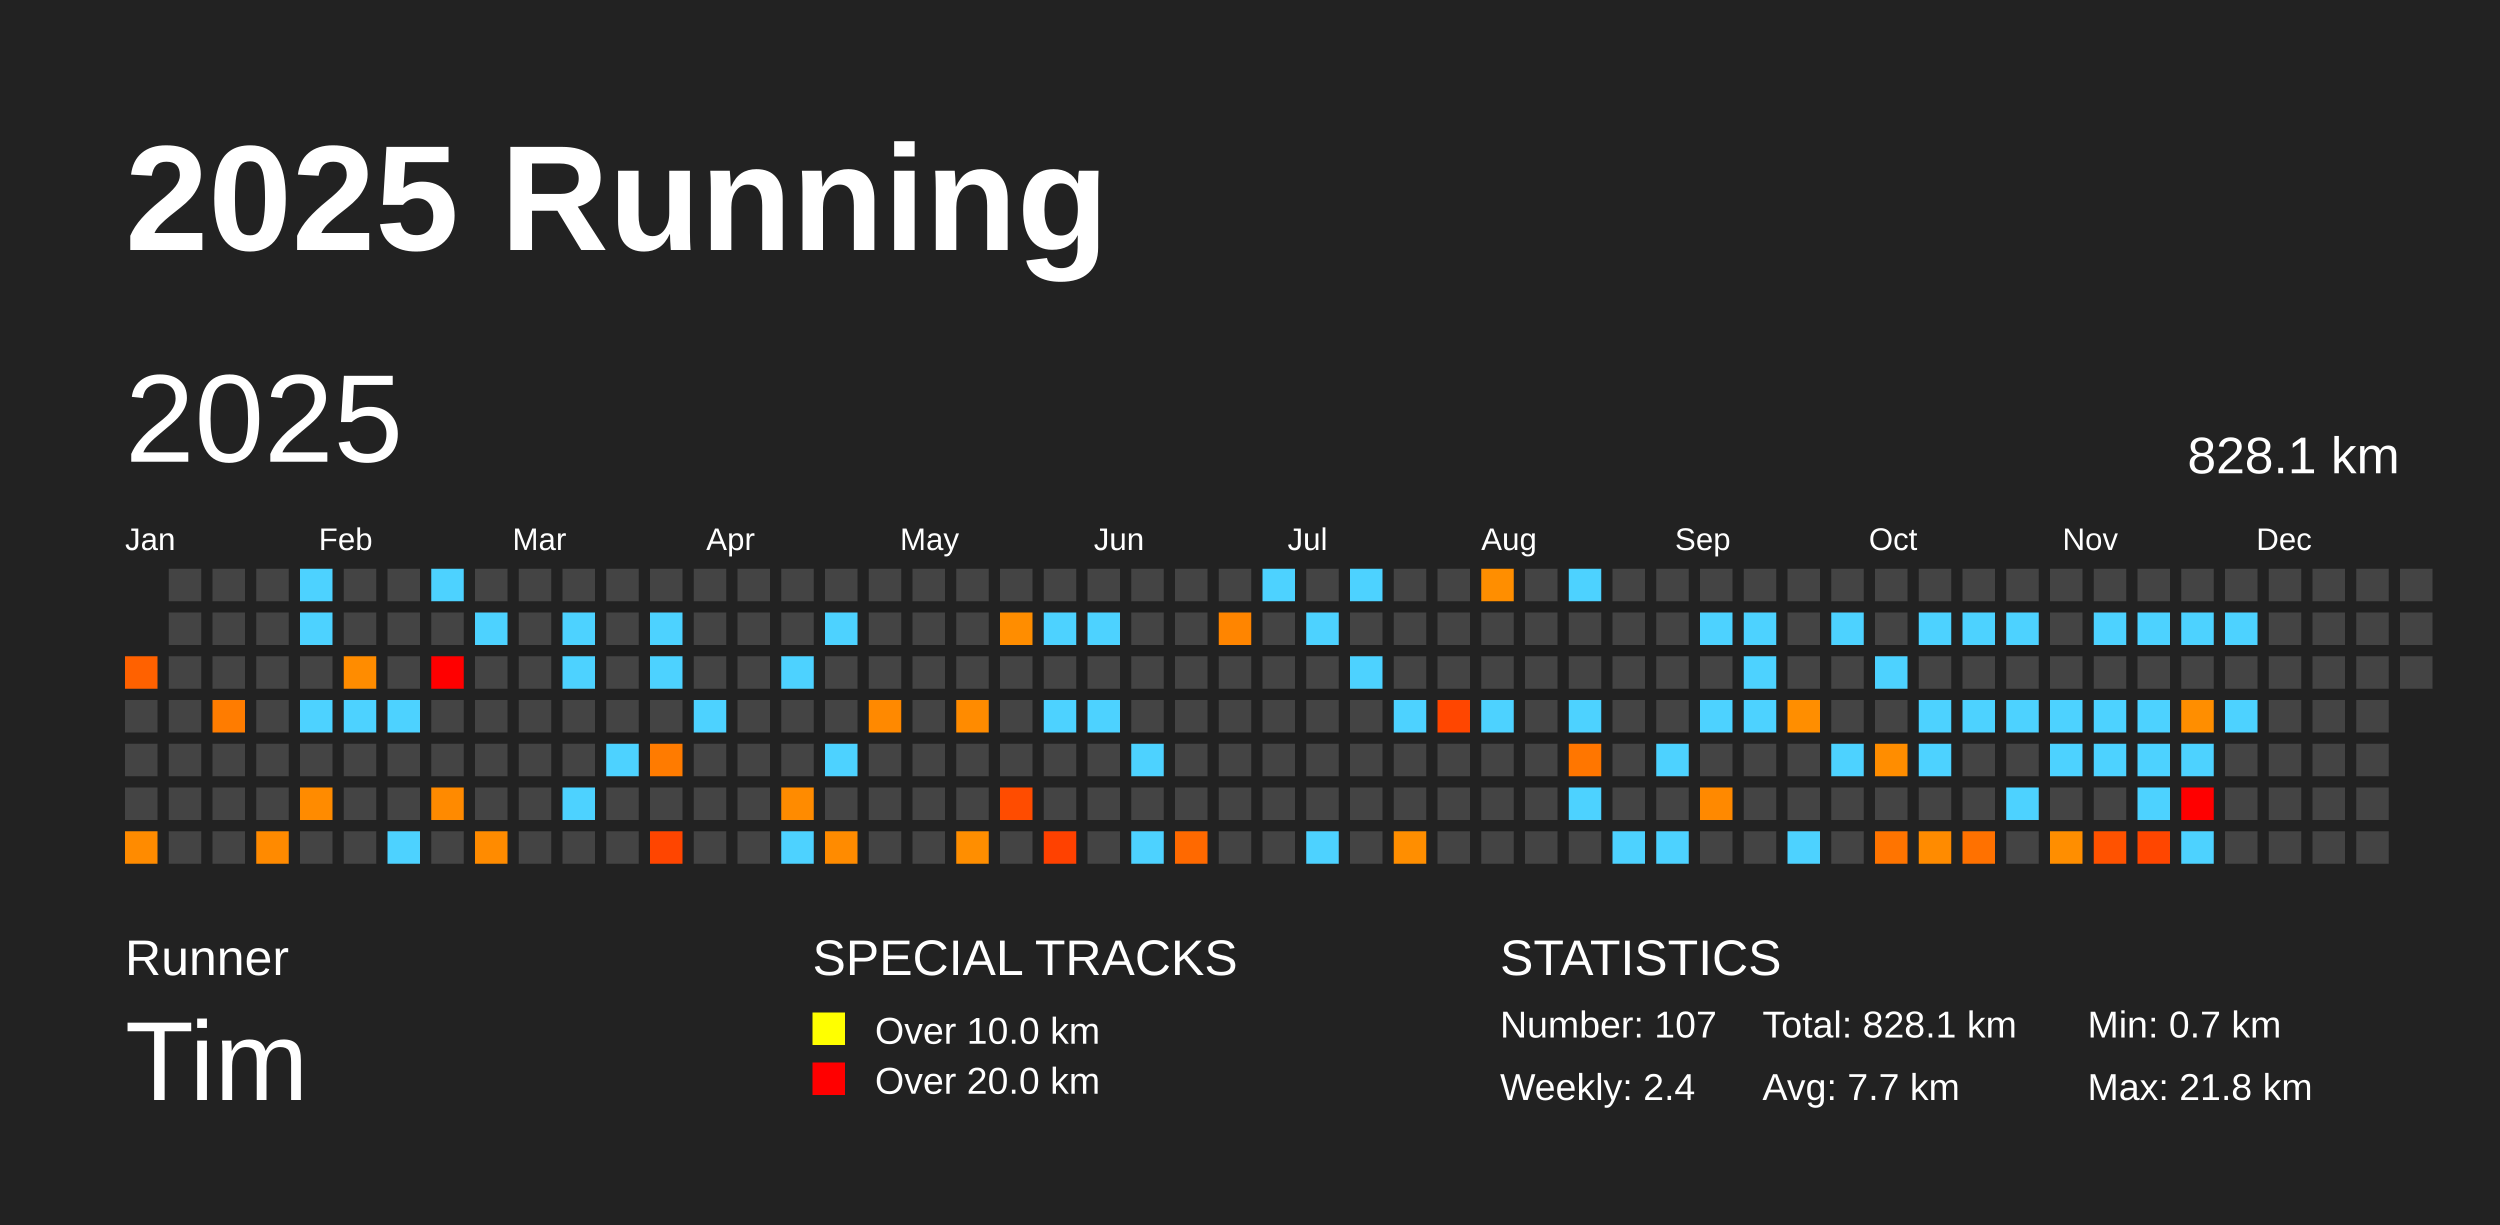
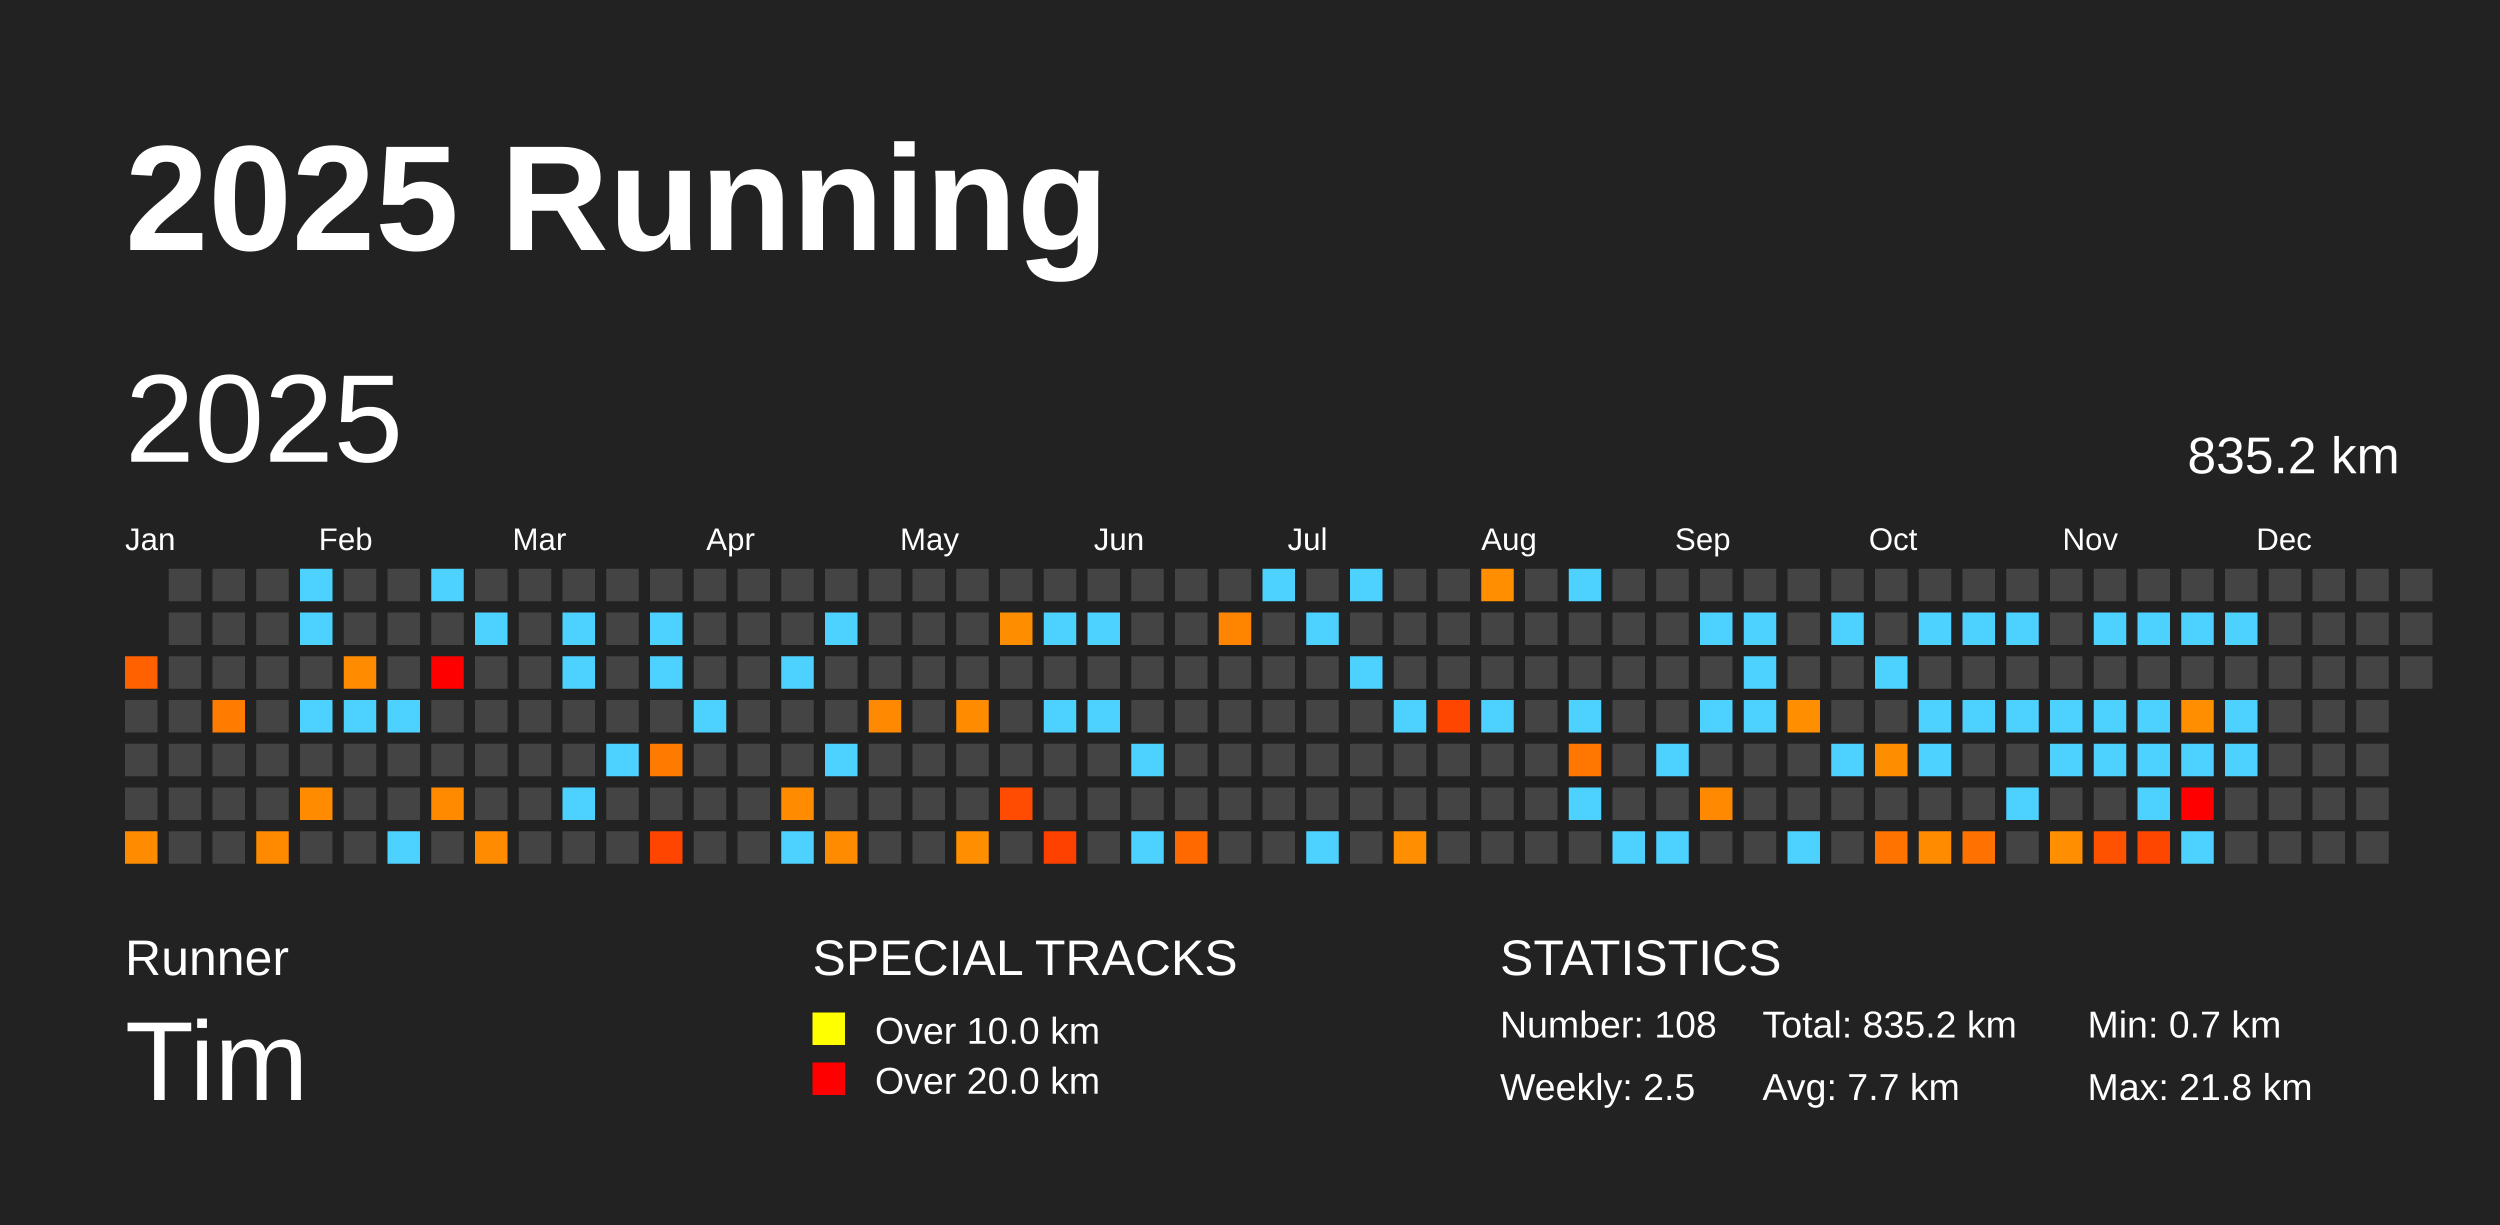
<svg xmlns="http://www.w3.org/2000/svg" baseProfile="full" height="98mm" version="1.1" viewBox="0,0,200,98" width="200mm">
  <defs />
  <rect fill="#222222" height="98" width="200" x="0" y="0" />
  <text fill="#FFFFFF" style="font-size:12px; font-family:Arial; font-weight:bold;" x="10" y="20">2025 Running</text>
  <text fill="#FFFFFF" style="font-size:4px; font-family:Arial" x="10" y="78">Runner</text>
  <text fill="#FFFFFF" style="font-size:9px; font-family:Arial" x="10" y="88">Tim</text>
  <text fill="#FFFFFF" style="font-size:4px; font-family:Arial" x="65" y="78">SPECIAL TRACKS</text>
  <rect fill="yellow" height="2.6" width="2.6" x="65" y="81" />
  <text fill="#FFFFFF" style="font-size:3px; font-family:Arial" x="70" y="83.5">Over 10.0 km</text>
  <rect fill="red" height="2.6" width="2.6" x="65" y="85" />
  <text fill="#FFFFFF" style="font-size:3px; font-family:Arial" x="70" y="87.5">Over 20.0 km</text>
  <text fill="#FFFFFF" style="font-size:4px; font-family:Arial" x="120" y="78">STATISTICS</text>
-   <text fill="#FFFFFF" style="font-size:3px; font-family:Arial" x="120" y="83">Number: 107</text>
-   <text fill="#FFFFFF" style="font-size:3px; font-family:Arial" x="120" y="88">Weekly: 2.4</text>
-   <text fill="#FFFFFF" style="font-size:3px; font-family:Arial" x="141" y="83">Total: 828.1 km</text>
+   <text fill="#FFFFFF" style="font-size:3px; font-family:Arial" x="120" y="83">Number: 108</text>
+   <text fill="#FFFFFF" style="font-size:3px; font-family:Arial" x="120" y="88">Weekly: 2.5</text>
+   <text fill="#FFFFFF" style="font-size:3px; font-family:Arial" x="141" y="83">Total: 835.2 km</text>
  <text fill="#FFFFFF" style="font-size:3px; font-family:Arial" x="141" y="88">Avg: 7.7 km</text>
  <text fill="#FFFFFF" style="font-size:3px; font-family:Arial" x="167" y="83">Min: 0.7 km</text>
  <text fill="#FFFFFF" style="font-size:3px; font-family:Arial" x="167" y="88">Max: 21.8 km</text>
  <text dominant-baseline="hanging" fill="#FFFFFF" style="font-size:10.0px; font-family:Arial;" x="10" y="30">2025</text>
-   <text dominant-baseline="hanging" fill="#FFFFFF" style="font-size:4.125px; font-family:Arial;" x="175" y="35">828.1 km</text>
+   <text dominant-baseline="hanging" fill="#FFFFFF" style="font-size:4.125px; font-family:Arial;" x="175" y="35">835.2 km</text>
  <text fill="#FFFFFF" style="font-size:2.5px; font-family:Arial" x="10.0" y="44">Jan</text>
  <text fill="#FFFFFF" style="font-size:2.5px; font-family:Arial" x="25.5" y="44">Feb</text>
  <text fill="#FFFFFF" style="font-size:2.5px; font-family:Arial" x="41.0" y="44">Mar</text>
  <text fill="#FFFFFF" style="font-size:2.5px; font-family:Arial" x="56.5" y="44">Apr</text>
  <text fill="#FFFFFF" style="font-size:2.5px; font-family:Arial" x="72.0" y="44">May</text>
  <text fill="#FFFFFF" style="font-size:2.5px; font-family:Arial" x="87.5" y="44">Jun</text>
  <text fill="#FFFFFF" style="font-size:2.5px; font-family:Arial" x="103.0" y="44">Jul</text>
  <text fill="#FFFFFF" style="font-size:2.5px; font-family:Arial" x="118.5" y="44">Aug</text>
  <text fill="#FFFFFF" style="font-size:2.5px; font-family:Arial" x="134.0" y="44">Sep</text>
  <text fill="#FFFFFF" style="font-size:2.5px; font-family:Arial" x="149.5" y="44">Oct</text>
  <text fill="#FFFFFF" style="font-size:2.5px; font-family:Arial" x="165.0" y="44">Nov</text>
  <text fill="#FFFFFF" style="font-size:2.5px; font-family:Arial" x="180.5" y="44">Dec</text>
  <rect fill="#ff6100" height="2.6" width="2.6" x="10.0" y="52.5" />
  <rect fill="#444444" height="2.6" width="2.6" x="10.0" y="56.0" />
  <rect fill="#444444" height="2.6" width="2.6" x="10.0" y="59.5" />
  <rect fill="#444444" height="2.6" width="2.6" x="10.0" y="63.0" />
  <rect fill="#ff8b00" height="2.6" width="2.6" x="10.0" y="66.5" />
  <rect fill="#444444" height="2.6" width="2.6" x="13.5" y="45.5" />
  <rect fill="#444444" height="2.6" width="2.6" x="13.5" y="49.0" />
  <rect fill="#444444" height="2.6" width="2.6" x="13.5" y="52.5" />
  <rect fill="#444444" height="2.6" width="2.6" x="13.5" y="56.0" />
  <rect fill="#444444" height="2.6" width="2.6" x="13.5" y="59.5" />
  <rect fill="#444444" height="2.6" width="2.6" x="13.5" y="63.0" />
  <rect fill="#444444" height="2.6" width="2.6" x="13.5" y="66.5" />
  <rect fill="#444444" height="2.6" width="2.6" x="17.0" y="45.5" />
  <rect fill="#444444" height="2.6" width="2.6" x="17.0" y="49.0" />
  <rect fill="#444444" height="2.6" width="2.6" x="17.0" y="52.5" />
  <rect fill="#ff7c00" height="2.6" width="2.6" x="17.0" y="56.0" />
  <rect fill="#444444" height="2.6" width="2.6" x="17.0" y="59.5" />
  <rect fill="#444444" height="2.6" width="2.6" x="17.0" y="63.0" />
  <rect fill="#444444" height="2.6" width="2.6" x="17.0" y="66.5" />
  <rect fill="#444444" height="2.6" width="2.6" x="20.5" y="45.5" />
  <rect fill="#444444" height="2.6" width="2.6" x="20.5" y="49.0" />
  <rect fill="#444444" height="2.6" width="2.6" x="20.5" y="52.5" />
  <rect fill="#444444" height="2.6" width="2.6" x="20.5" y="56.0" />
  <rect fill="#444444" height="2.6" width="2.6" x="20.5" y="59.5" />
  <rect fill="#444444" height="2.6" width="2.6" x="20.5" y="63.0" />
  <rect fill="#ff8a00" height="2.6" width="2.6" x="20.5" y="66.5" />
  <rect fill="#4dd2ff" height="2.6" width="2.6" x="24.0" y="45.5" />
  <rect fill="#4dd2ff" height="2.6" width="2.6" x="24.0" y="49.0" />
  <rect fill="#444444" height="2.6" width="2.6" x="24.0" y="52.5" />
  <rect fill="#4dd2ff" height="2.6" width="2.6" x="24.0" y="56.0" />
  <rect fill="#444444" height="2.6" width="2.6" x="24.0" y="59.5" />
  <rect fill="#ff8b00" height="2.6" width="2.6" x="24.0" y="63.0" />
  <rect fill="#444444" height="2.6" width="2.6" x="24.0" y="66.5" />
  <rect fill="#444444" height="2.6" width="2.6" x="27.5" y="45.5" />
  <rect fill="#444444" height="2.6" width="2.6" x="27.5" y="49.0" />
  <rect fill="#ff8c00" height="2.6" width="2.6" x="27.5" y="52.5" />
  <rect fill="#4dd2ff" height="2.6" width="2.6" x="27.5" y="56.0" />
  <rect fill="#444444" height="2.6" width="2.6" x="27.5" y="59.5" />
  <rect fill="#444444" height="2.6" width="2.6" x="27.5" y="63.0" />
  <rect fill="#444444" height="2.6" width="2.6" x="27.5" y="66.5" />
  <rect fill="#444444" height="2.6" width="2.6" x="31.0" y="45.5" />
  <rect fill="#444444" height="2.6" width="2.6" x="31.0" y="49.0" />
  <rect fill="#444444" height="2.6" width="2.6" x="31.0" y="52.5" />
  <rect fill="#4dd2ff" height="2.6" width="2.6" x="31.0" y="56.0" />
  <rect fill="#444444" height="2.6" width="2.6" x="31.0" y="59.5" />
  <rect fill="#444444" height="2.6" width="2.6" x="31.0" y="63.0" />
  <rect fill="#4dd2ff" height="2.6" width="2.6" x="31.0" y="66.5" />
  <rect fill="#4dd2ff" height="2.6" width="2.6" x="34.5" y="45.5" />
  <rect fill="#444444" height="2.6" width="2.6" x="34.5" y="49.0" />
  <rect fill="red" height="2.6" width="2.6" x="34.5" y="52.5" />
  <rect fill="#444444" height="2.6" width="2.6" x="34.5" y="56.0" />
  <rect fill="#444444" height="2.6" width="2.6" x="34.5" y="59.5" />
  <rect fill="#ff8a00" height="2.6" width="2.6" x="34.5" y="63.0" />
  <rect fill="#444444" height="2.6" width="2.6" x="34.5" y="66.5" />
  <rect fill="#444444" height="2.6" width="2.6" x="38.0" y="45.5" />
  <rect fill="#4dd2ff" height="2.6" width="2.6" x="38.0" y="49.0" />
  <rect fill="#444444" height="2.6" width="2.6" x="38.0" y="52.5" />
  <rect fill="#444444" height="2.6" width="2.6" x="38.0" y="56.0" />
  <rect fill="#444444" height="2.6" width="2.6" x="38.0" y="59.5" />
  <rect fill="#444444" height="2.6" width="2.6" x="38.0" y="63.0" />
  <rect fill="#ff8b00" height="2.6" width="2.6" x="38.0" y="66.5" />
  <rect fill="#444444" height="2.6" width="2.6" x="41.5" y="45.5" />
  <rect fill="#444444" height="2.6" width="2.6" x="41.5" y="49.0" />
  <rect fill="#444444" height="2.6" width="2.6" x="41.5" y="52.5" />
  <rect fill="#444444" height="2.6" width="2.6" x="41.5" y="56.0" />
  <rect fill="#444444" height="2.6" width="2.6" x="41.5" y="59.5" />
  <rect fill="#444444" height="2.6" width="2.6" x="41.5" y="63.0" />
  <rect fill="#444444" height="2.6" width="2.6" x="41.5" y="66.5" />
  <rect fill="#444444" height="2.6" width="2.6" x="45.0" y="45.5" />
  <rect fill="#4dd2ff" height="2.6" width="2.6" x="45.0" y="49.0" />
  <rect fill="#4dd2ff" height="2.6" width="2.6" x="45.0" y="52.5" />
  <rect fill="#444444" height="2.6" width="2.6" x="45.0" y="56.0" />
  <rect fill="#444444" height="2.6" width="2.6" x="45.0" y="59.5" />
  <rect fill="#4dd2ff" height="2.6" width="2.6" x="45.0" y="63.0" />
  <rect fill="#444444" height="2.6" width="2.6" x="45.0" y="66.5" />
  <rect fill="#444444" height="2.6" width="2.6" x="48.5" y="45.5" />
  <rect fill="#444444" height="2.6" width="2.6" x="48.5" y="49.0" />
  <rect fill="#444444" height="2.6" width="2.6" x="48.5" y="52.5" />
  <rect fill="#444444" height="2.6" width="2.6" x="48.5" y="56.0" />
  <rect fill="#4dd2ff" height="2.6" width="2.6" x="48.5" y="59.5" />
  <rect fill="#444444" height="2.6" width="2.6" x="48.5" y="63.0" />
  <rect fill="#444444" height="2.6" width="2.6" x="48.5" y="66.5" />
  <rect fill="#444444" height="2.6" width="2.6" x="52.0" y="45.5" />
  <rect fill="#4dd2ff" height="2.6" width="2.6" x="52.0" y="49.0" />
  <rect fill="#4dd2ff" height="2.6" width="2.6" x="52.0" y="52.5" />
  <rect fill="#444444" height="2.6" width="2.6" x="52.0" y="56.0" />
  <rect fill="#ff7b00" height="2.6" width="2.6" x="52.0" y="59.5" />
  <rect fill="#444444" height="2.6" width="2.6" x="52.0" y="63.0" />
  <rect fill="#ff4500" height="2.6" width="2.6" x="52.0" y="66.5" />
  <rect fill="#444444" height="2.6" width="2.6" x="55.5" y="45.5" />
  <rect fill="#444444" height="2.6" width="2.6" x="55.5" y="49.0" />
  <rect fill="#444444" height="2.6" width="2.6" x="55.5" y="52.5" />
  <rect fill="#4dd2ff" height="2.6" width="2.6" x="55.5" y="56.0" />
  <rect fill="#444444" height="2.6" width="2.6" x="55.5" y="59.5" />
  <rect fill="#444444" height="2.6" width="2.6" x="55.5" y="63.0" />
  <rect fill="#444444" height="2.6" width="2.6" x="55.5" y="66.5" />
  <rect fill="#444444" height="2.6" width="2.6" x="59.0" y="45.5" />
  <rect fill="#444444" height="2.6" width="2.6" x="59.0" y="49.0" />
  <rect fill="#444444" height="2.6" width="2.6" x="59.0" y="52.5" />
  <rect fill="#444444" height="2.6" width="2.6" x="59.0" y="56.0" />
  <rect fill="#444444" height="2.6" width="2.6" x="59.0" y="59.5" />
  <rect fill="#444444" height="2.6" width="2.6" x="59.0" y="63.0" />
  <rect fill="#444444" height="2.6" width="2.6" x="59.0" y="66.5" />
  <rect fill="#444444" height="2.6" width="2.6" x="62.5" y="45.5" />
  <rect fill="#444444" height="2.6" width="2.6" x="62.5" y="49.0" />
  <rect fill="#4dd2ff" height="2.6" width="2.6" x="62.5" y="52.5" />
  <rect fill="#444444" height="2.6" width="2.6" x="62.5" y="56.0" />
  <rect fill="#444444" height="2.6" width="2.6" x="62.5" y="59.5" />
  <rect fill="#ff8b00" height="2.6" width="2.6" x="62.5" y="63.0" />
  <rect fill="#4dd2ff" height="2.6" width="2.6" x="62.5" y="66.5" />
  <rect fill="#444444" height="2.6" width="2.6" x="66.0" y="45.5" />
  <rect fill="#4dd2ff" height="2.6" width="2.6" x="66.0" y="49.0" />
  <rect fill="#444444" height="2.6" width="2.6" x="66.0" y="52.5" />
  <rect fill="#444444" height="2.6" width="2.6" x="66.0" y="56.0" />
  <rect fill="#4dd2ff" height="2.6" width="2.6" x="66.0" y="59.5" />
  <rect fill="#444444" height="2.6" width="2.6" x="66.0" y="63.0" />
  <rect fill="#ff8b00" height="2.6" width="2.6" x="66.0" y="66.5" />
  <rect fill="#444444" height="2.6" width="2.6" x="69.5" y="45.5" />
  <rect fill="#444444" height="2.6" width="2.6" x="69.5" y="49.0" />
  <rect fill="#444444" height="2.6" width="2.6" x="69.5" y="52.5" />
  <rect fill="#ff8900" height="2.6" width="2.6" x="69.5" y="56.0" />
  <rect fill="#444444" height="2.6" width="2.6" x="69.5" y="59.5" />
  <rect fill="#444444" height="2.6" width="2.6" x="69.5" y="63.0" />
  <rect fill="#444444" height="2.6" width="2.6" x="69.5" y="66.5" />
  <rect fill="#444444" height="2.6" width="2.6" x="73.0" y="45.5" />
  <rect fill="#444444" height="2.6" width="2.6" x="73.0" y="49.0" />
  <rect fill="#444444" height="2.6" width="2.6" x="73.0" y="52.5" />
  <rect fill="#444444" height="2.6" width="2.6" x="73.0" y="56.0" />
  <rect fill="#444444" height="2.6" width="2.6" x="73.0" y="59.5" />
  <rect fill="#444444" height="2.6" width="2.6" x="73.0" y="63.0" />
  <rect fill="#444444" height="2.6" width="2.6" x="73.0" y="66.5" />
  <rect fill="#444444" height="2.6" width="2.6" x="76.5" y="45.5" />
  <rect fill="#444444" height="2.6" width="2.6" x="76.5" y="49.0" />
  <rect fill="#444444" height="2.6" width="2.6" x="76.5" y="52.5" />
  <rect fill="#ff8b00" height="2.6" width="2.6" x="76.5" y="56.0" />
  <rect fill="#444444" height="2.6" width="2.6" x="76.5" y="59.5" />
  <rect fill="#444444" height="2.6" width="2.6" x="76.5" y="63.0" />
  <rect fill="#ff8e00" height="2.6" width="2.6" x="76.5" y="66.5" />
  <rect fill="#444444" height="2.6" width="2.6" x="80.0" y="45.5" />
  <rect fill="#ff8d00" height="2.6" width="2.6" x="80.0" y="49.0" />
  <rect fill="#444444" height="2.6" width="2.6" x="80.0" y="52.5" />
  <rect fill="#444444" height="2.6" width="2.6" x="80.0" y="56.0" />
  <rect fill="#444444" height="2.6" width="2.6" x="80.0" y="59.5" />
  <rect fill="#ff4c00" height="2.6" width="2.6" x="80.0" y="63.0" />
  <rect fill="#444444" height="2.6" width="2.6" x="80.0" y="66.5" />
  <rect fill="#444444" height="2.6" width="2.6" x="83.5" y="45.5" />
  <rect fill="#4dd2ff" height="2.6" width="2.6" x="83.5" y="49.0" />
  <rect fill="#444444" height="2.6" width="2.6" x="83.5" y="52.5" />
  <rect fill="#4dd2ff" height="2.6" width="2.6" x="83.5" y="56.0" />
  <rect fill="#444444" height="2.6" width="2.6" x="83.5" y="59.5" />
  <rect fill="#444444" height="2.6" width="2.6" x="83.5" y="63.0" />
  <rect fill="#ff4100" height="2.6" width="2.6" x="83.5" y="66.5" />
  <rect fill="#444444" height="2.6" width="2.6" x="87.0" y="45.5" />
  <rect fill="#4dd2ff" height="2.6" width="2.6" x="87.0" y="49.0" />
  <rect fill="#444444" height="2.6" width="2.6" x="87.0" y="52.5" />
  <rect fill="#4dd2ff" height="2.6" width="2.6" x="87.0" y="56.0" />
  <rect fill="#444444" height="2.6" width="2.6" x="87.0" y="59.5" />
  <rect fill="#444444" height="2.6" width="2.6" x="87.0" y="63.0" />
  <rect fill="#444444" height="2.6" width="2.6" x="87.0" y="66.5" />
  <rect fill="#444444" height="2.6" width="2.6" x="90.5" y="45.5" />
  <rect fill="#444444" height="2.6" width="2.6" x="90.5" y="49.0" />
  <rect fill="#444444" height="2.6" width="2.6" x="90.5" y="52.5" />
  <rect fill="#444444" height="2.6" width="2.6" x="90.5" y="56.0" />
  <rect fill="#4dd2ff" height="2.6" width="2.6" x="90.5" y="59.5" />
  <rect fill="#444444" height="2.6" width="2.6" x="90.5" y="63.0" />
  <rect fill="#4dd2ff" height="2.6" width="2.6" x="90.5" y="66.5" />
  <rect fill="#444444" height="2.6" width="2.6" x="94.0" y="45.5" />
  <rect fill="#444444" height="2.6" width="2.6" x="94.0" y="49.0" />
  <rect fill="#444444" height="2.6" width="2.6" x="94.0" y="52.5" />
  <rect fill="#444444" height="2.6" width="2.6" x="94.0" y="56.0" />
  <rect fill="#444444" height="2.6" width="2.6" x="94.0" y="59.5" />
  <rect fill="#444444" height="2.6" width="2.6" x="94.0" y="63.0" />
  <rect fill="#ff6900" height="2.6" width="2.6" x="94.0" y="66.5" />
  <rect fill="#444444" height="2.6" width="2.6" x="97.5" y="45.5" />
  <rect fill="#ff8500" height="2.6" width="2.6" x="97.5" y="49.0" />
  <rect fill="#444444" height="2.6" width="2.6" x="97.5" y="52.5" />
  <rect fill="#444444" height="2.6" width="2.6" x="97.5" y="56.0" />
  <rect fill="#444444" height="2.6" width="2.6" x="97.5" y="59.5" />
  <rect fill="#444444" height="2.6" width="2.6" x="97.5" y="63.0" />
  <rect fill="#444444" height="2.6" width="2.6" x="97.5" y="66.5" />
  <rect fill="#4dd2ff" height="2.6" width="2.6" x="101.0" y="45.5" />
  <rect fill="#444444" height="2.6" width="2.6" x="101.0" y="49.0" />
  <rect fill="#444444" height="2.6" width="2.6" x="101.0" y="52.5" />
  <rect fill="#444444" height="2.6" width="2.6" x="101.0" y="56.0" />
  <rect fill="#444444" height="2.6" width="2.6" x="101.0" y="59.5" />
  <rect fill="#444444" height="2.6" width="2.6" x="101.0" y="63.0" />
  <rect fill="#444444" height="2.6" width="2.6" x="101.0" y="66.5" />
  <rect fill="#444444" height="2.6" width="2.6" x="104.5" y="45.5" />
  <rect fill="#4dd2ff" height="2.6" width="2.6" x="104.5" y="49.0" />
  <rect fill="#444444" height="2.6" width="2.6" x="104.5" y="52.5" />
  <rect fill="#444444" height="2.6" width="2.6" x="104.5" y="56.0" />
  <rect fill="#444444" height="2.6" width="2.6" x="104.5" y="59.5" />
  <rect fill="#444444" height="2.6" width="2.6" x="104.5" y="63.0" />
  <rect fill="#4dd2ff" height="2.6" width="2.6" x="104.5" y="66.5" />
  <rect fill="#4dd2ff" height="2.6" width="2.6" x="108.0" y="45.5" />
  <rect fill="#444444" height="2.6" width="2.6" x="108.0" y="49.0" />
  <rect fill="#4dd2ff" height="2.6" width="2.6" x="108.0" y="52.5" />
  <rect fill="#444444" height="2.6" width="2.6" x="108.0" y="56.0" />
  <rect fill="#444444" height="2.6" width="2.6" x="108.0" y="59.5" />
  <rect fill="#444444" height="2.6" width="2.6" x="108.0" y="63.0" />
  <rect fill="#444444" height="2.6" width="2.6" x="108.0" y="66.5" />
  <rect fill="#444444" height="2.6" width="2.6" x="111.5" y="45.5" />
  <rect fill="#444444" height="2.6" width="2.6" x="111.5" y="49.0" />
  <rect fill="#444444" height="2.6" width="2.6" x="111.5" y="52.5" />
  <rect fill="#4dd2ff" height="2.6" width="2.6" x="111.5" y="56.0" />
  <rect fill="#444444" height="2.6" width="2.6" x="111.5" y="59.5" />
  <rect fill="#444444" height="2.6" width="2.6" x="111.5" y="63.0" />
  <rect fill="#ff8e00" height="2.6" width="2.6" x="111.5" y="66.5" />
  <rect fill="#444444" height="2.6" width="2.6" x="115.0" y="45.5" />
  <rect fill="#444444" height="2.6" width="2.6" x="115.0" y="49.0" />
  <rect fill="#444444" height="2.6" width="2.6" x="115.0" y="52.5" />
  <rect fill="#ff4600" height="2.6" width="2.6" x="115.0" y="56.0" />
  <rect fill="#444444" height="2.6" width="2.6" x="115.0" y="59.5" />
  <rect fill="#444444" height="2.6" width="2.6" x="115.0" y="63.0" />
  <rect fill="#444444" height="2.6" width="2.6" x="115.0" y="66.5" />
  <rect fill="#ff8e00" height="2.6" width="2.6" x="118.5" y="45.5" />
  <rect fill="#444444" height="2.6" width="2.6" x="118.5" y="49.0" />
  <rect fill="#444444" height="2.6" width="2.6" x="118.5" y="52.5" />
  <rect fill="#4dd2ff" height="2.6" width="2.6" x="118.5" y="56.0" />
  <rect fill="#444444" height="2.6" width="2.6" x="118.5" y="59.5" />
  <rect fill="#444444" height="2.6" width="2.6" x="118.5" y="63.0" />
  <rect fill="#444444" height="2.6" width="2.6" x="118.5" y="66.5" />
  <rect fill="#444444" height="2.6" width="2.6" x="122.0" y="45.5" />
  <rect fill="#444444" height="2.6" width="2.6" x="122.0" y="49.0" />
  <rect fill="#444444" height="2.6" width="2.6" x="122.0" y="52.5" />
  <rect fill="#444444" height="2.6" width="2.6" x="122.0" y="56.0" />
  <rect fill="#444444" height="2.6" width="2.6" x="122.0" y="59.5" />
  <rect fill="#444444" height="2.6" width="2.6" x="122.0" y="63.0" />
  <rect fill="#444444" height="2.6" width="2.6" x="122.0" y="66.5" />
  <rect fill="#4dd2ff" height="2.6" width="2.6" x="125.5" y="45.5" />
  <rect fill="#444444" height="2.6" width="2.6" x="125.5" y="49.0" />
  <rect fill="#444444" height="2.6" width="2.6" x="125.5" y="52.5" />
  <rect fill="#4dd2ff" height="2.6" width="2.6" x="125.5" y="56.0" />
  <rect fill="#ff7600" height="2.6" width="2.6" x="125.5" y="59.5" />
  <rect fill="#4dd2ff" height="2.6" width="2.6" x="125.5" y="63.0" />
  <rect fill="#444444" height="2.6" width="2.6" x="125.5" y="66.5" />
  <rect fill="#444444" height="2.6" width="2.6" x="129.0" y="45.5" />
  <rect fill="#444444" height="2.6" width="2.6" x="129.0" y="49.0" />
  <rect fill="#444444" height="2.6" width="2.6" x="129.0" y="52.5" />
  <rect fill="#444444" height="2.6" width="2.6" x="129.0" y="56.0" />
  <rect fill="#444444" height="2.6" width="2.6" x="129.0" y="59.5" />
  <rect fill="#444444" height="2.6" width="2.6" x="129.0" y="63.0" />
  <rect fill="#4dd2ff" height="2.6" width="2.6" x="129.0" y="66.5" />
  <rect fill="#444444" height="2.6" width="2.6" x="132.5" y="45.5" />
  <rect fill="#444444" height="2.6" width="2.6" x="132.5" y="49.0" />
  <rect fill="#444444" height="2.6" width="2.6" x="132.5" y="52.5" />
  <rect fill="#444444" height="2.6" width="2.6" x="132.5" y="56.0" />
  <rect fill="#4dd2ff" height="2.6" width="2.6" x="132.5" y="59.5" />
  <rect fill="#444444" height="2.6" width="2.6" x="132.5" y="63.0" />
  <rect fill="#4dd2ff" height="2.6" width="2.6" x="132.5" y="66.5" />
  <rect fill="#444444" height="2.6" width="2.6" x="136.0" y="45.5" />
  <rect fill="#4dd2ff" height="2.6" width="2.6" x="136.0" y="49.0" />
  <rect fill="#444444" height="2.6" width="2.6" x="136.0" y="52.5" />
  <rect fill="#4dd2ff" height="2.6" width="2.6" x="136.0" y="56.0" />
  <rect fill="#444444" height="2.6" width="2.6" x="136.0" y="59.5" />
  <rect fill="#ff8900" height="2.6" width="2.6" x="136.0" y="63.0" />
  <rect fill="#444444" height="2.6" width="2.6" x="136.0" y="66.5" />
  <rect fill="#444444" height="2.6" width="2.6" x="139.5" y="45.5" />
  <rect fill="#4dd2ff" height="2.6" width="2.6" x="139.5" y="49.0" />
  <rect fill="#4dd2ff" height="2.6" width="2.6" x="139.5" y="52.5" />
  <rect fill="#4dd2ff" height="2.6" width="2.6" x="139.5" y="56.0" />
  <rect fill="#444444" height="2.6" width="2.6" x="139.5" y="59.5" />
  <rect fill="#444444" height="2.6" width="2.6" x="139.5" y="63.0" />
  <rect fill="#444444" height="2.6" width="2.6" x="139.5" y="66.5" />
  <rect fill="#444444" height="2.6" width="2.6" x="143.0" y="45.5" />
  <rect fill="#444444" height="2.6" width="2.6" x="143.0" y="49.0" />
  <rect fill="#444444" height="2.6" width="2.6" x="143.0" y="52.5" />
  <rect fill="#ff8e00" height="2.6" width="2.6" x="143.0" y="56.0" />
  <rect fill="#444444" height="2.6" width="2.6" x="143.0" y="59.5" />
  <rect fill="#444444" height="2.6" width="2.6" x="143.0" y="63.0" />
  <rect fill="#4dd2ff" height="2.6" width="2.6" x="143.0" y="66.5" />
  <rect fill="#444444" height="2.6" width="2.6" x="146.5" y="45.5" />
  <rect fill="#4dd2ff" height="2.6" width="2.6" x="146.5" y="49.0" />
  <rect fill="#444444" height="2.6" width="2.6" x="146.5" y="52.5" />
  <rect fill="#444444" height="2.6" width="2.6" x="146.5" y="56.0" />
  <rect fill="#4dd2ff" height="2.6" width="2.6" x="146.5" y="59.5" />
  <rect fill="#444444" height="2.6" width="2.6" x="146.5" y="63.0" />
  <rect fill="#444444" height="2.6" width="2.6" x="146.5" y="66.5" />
  <rect fill="#444444" height="2.6" width="2.6" x="150.0" y="45.5" />
  <rect fill="#444444" height="2.6" width="2.6" x="150.0" y="49.0" />
  <rect fill="#4dd2ff" height="2.6" width="2.6" x="150.0" y="52.5" />
  <rect fill="#444444" height="2.6" width="2.6" x="150.0" y="56.0" />
  <rect fill="#ff8d00" height="2.6" width="2.6" x="150.0" y="59.5" />
  <rect fill="#444444" height="2.6" width="2.6" x="150.0" y="63.0" />
  <rect fill="#ff7400" height="2.6" width="2.6" x="150.0" y="66.5" />
  <rect fill="#444444" height="2.6" width="2.6" x="153.5" y="45.5" />
  <rect fill="#4dd2ff" height="2.6" width="2.6" x="153.5" y="49.0" />
  <rect fill="#444444" height="2.6" width="2.6" x="153.5" y="52.5" />
  <rect fill="#4dd2ff" height="2.6" width="2.6" x="153.5" y="56.0" />
  <rect fill="#4dd2ff" height="2.6" width="2.6" x="153.5" y="59.5" />
  <rect fill="#444444" height="2.6" width="2.6" x="153.5" y="63.0" />
  <rect fill="#ff8b00" height="2.6" width="2.6" x="153.5" y="66.5" />
  <rect fill="#444444" height="2.6" width="2.6" x="157.0" y="45.5" />
  <rect fill="#4dd2ff" height="2.6" width="2.6" x="157.0" y="49.0" />
  <rect fill="#444444" height="2.6" width="2.6" x="157.0" y="52.5" />
  <rect fill="#4dd2ff" height="2.6" width="2.6" x="157.0" y="56.0" />
  <rect fill="#444444" height="2.6" width="2.6" x="157.0" y="59.5" />
  <rect fill="#444444" height="2.6" width="2.6" x="157.0" y="63.0" />
  <rect fill="#ff7100" height="2.6" width="2.6" x="157.0" y="66.5" />
  <rect fill="#444444" height="2.6" width="2.6" x="160.5" y="45.5" />
  <rect fill="#4dd2ff" height="2.6" width="2.6" x="160.5" y="49.0" />
  <rect fill="#444444" height="2.6" width="2.6" x="160.5" y="52.5" />
  <rect fill="#4dd2ff" height="2.6" width="2.6" x="160.5" y="56.0" />
  <rect fill="#444444" height="2.6" width="2.6" x="160.5" y="59.5" />
  <rect fill="#4dd2ff" height="2.6" width="2.6" x="160.5" y="63.0" />
  <rect fill="#444444" height="2.6" width="2.6" x="160.5" y="66.5" />
  <rect fill="#444444" height="2.6" width="2.6" x="164.0" y="45.5" />
  <rect fill="#444444" height="2.6" width="2.6" x="164.0" y="49.0" />
  <rect fill="#444444" height="2.6" width="2.6" x="164.0" y="52.5" />
  <rect fill="#4dd2ff" height="2.6" width="2.6" x="164.0" y="56.0" />
  <rect fill="#4dd2ff" height="2.6" width="2.6" x="164.0" y="59.5" />
  <rect fill="#444444" height="2.6" width="2.6" x="164.0" y="63.0" />
  <rect fill="#ff8e00" height="2.6" width="2.6" x="164.0" y="66.5" />
  <rect fill="#444444" height="2.6" width="2.6" x="167.5" y="45.5" />
  <rect fill="#4dd2ff" height="2.6" width="2.6" x="167.5" y="49.0" />
  <rect fill="#444444" height="2.6" width="2.6" x="167.5" y="52.5" />
  <rect fill="#4dd2ff" height="2.6" width="2.6" x="167.5" y="56.0" />
  <rect fill="#4dd2ff" height="2.6" width="2.6" x="167.5" y="59.5" />
  <rect fill="#444444" height="2.6" width="2.6" x="167.5" y="63.0" />
  <rect fill="#ff5200" height="2.6" width="2.6" x="167.5" y="66.5" />
  <rect fill="#444444" height="2.6" width="2.6" x="171.0" y="45.5" />
  <rect fill="#4dd2ff" height="2.6" width="2.6" x="171.0" y="49.0" />
  <rect fill="#444444" height="2.6" width="2.6" x="171.0" y="52.5" />
  <rect fill="#4dd2ff" height="2.6" width="2.6" x="171.0" y="56.0" />
  <rect fill="#4dd2ff" height="2.6" width="2.6" x="171.0" y="59.5" />
  <rect fill="#4dd2ff" height="2.6" width="2.6" x="171.0" y="63.0" />
  <rect fill="#ff4600" height="2.6" width="2.6" x="171.0" y="66.5" />
  <rect fill="#444444" height="2.6" width="2.6" x="174.5" y="45.5" />
  <rect fill="#4dd2ff" height="2.6" width="2.6" x="174.5" y="49.0" />
  <rect fill="#444444" height="2.6" width="2.6" x="174.5" y="52.5" />
  <rect fill="#ff8e00" height="2.6" width="2.6" x="174.5" y="56.0" />
  <rect fill="#4dd2ff" height="2.6" width="2.6" x="174.5" y="59.5" />
  <rect fill="red" height="2.6" width="2.6" x="174.5" y="63.0" />
  <rect fill="#4dd2ff" height="2.6" width="2.6" x="174.5" y="66.5" />
  <rect fill="#444444" height="2.6" width="2.6" x="178.0" y="45.5" />
  <rect fill="#4dd2ff" height="2.6" width="2.6" x="178.0" y="49.0" />
  <rect fill="#444444" height="2.6" width="2.6" x="178.0" y="52.5" />
  <rect fill="#4dd2ff" height="2.6" width="2.6" x="178.0" y="56.0" />
-   <rect fill="#444444" height="2.6" width="2.6" x="178.0" y="59.5" />
+   <rect fill="#4dd2ff" height="2.6" width="2.6" x="178.0" y="59.5" />
  <rect fill="#444444" height="2.6" width="2.6" x="178.0" y="63.0" />
  <rect fill="#444444" height="2.6" width="2.6" x="178.0" y="66.5" />
  <rect fill="#444444" height="2.6" width="2.6" x="181.5" y="45.5" />
  <rect fill="#444444" height="2.6" width="2.6" x="181.5" y="49.0" />
  <rect fill="#444444" height="2.6" width="2.6" x="181.5" y="52.5" />
  <rect fill="#444444" height="2.6" width="2.6" x="181.5" y="56.0" />
  <rect fill="#444444" height="2.6" width="2.6" x="181.5" y="59.5" />
  <rect fill="#444444" height="2.6" width="2.6" x="181.5" y="63.0" />
  <rect fill="#444444" height="2.6" width="2.6" x="181.5" y="66.5" />
  <rect fill="#444444" height="2.6" width="2.6" x="185.0" y="45.5" />
  <rect fill="#444444" height="2.6" width="2.6" x="185.0" y="49.0" />
  <rect fill="#444444" height="2.6" width="2.6" x="185.0" y="52.5" />
  <rect fill="#444444" height="2.6" width="2.6" x="185.0" y="56.0" />
  <rect fill="#444444" height="2.6" width="2.6" x="185.0" y="59.5" />
  <rect fill="#444444" height="2.6" width="2.6" x="185.0" y="63.0" />
  <rect fill="#444444" height="2.6" width="2.6" x="185.0" y="66.5" />
  <rect fill="#444444" height="2.6" width="2.6" x="188.5" y="45.5" />
  <rect fill="#444444" height="2.6" width="2.6" x="188.5" y="49.0" />
  <rect fill="#444444" height="2.6" width="2.6" x="188.5" y="52.5" />
  <rect fill="#444444" height="2.6" width="2.6" x="188.5" y="56.0" />
  <rect fill="#444444" height="2.6" width="2.6" x="188.5" y="59.5" />
  <rect fill="#444444" height="2.6" width="2.6" x="188.5" y="63.0" />
  <rect fill="#444444" height="2.6" width="2.6" x="188.5" y="66.5" />
  <rect fill="#444444" height="2.6" width="2.6" x="192.0" y="45.5" />
  <rect fill="#444444" height="2.6" width="2.6" x="192.0" y="49.0" />
  <rect fill="#444444" height="2.6" width="2.6" x="192.0" y="52.5" />
</svg>
